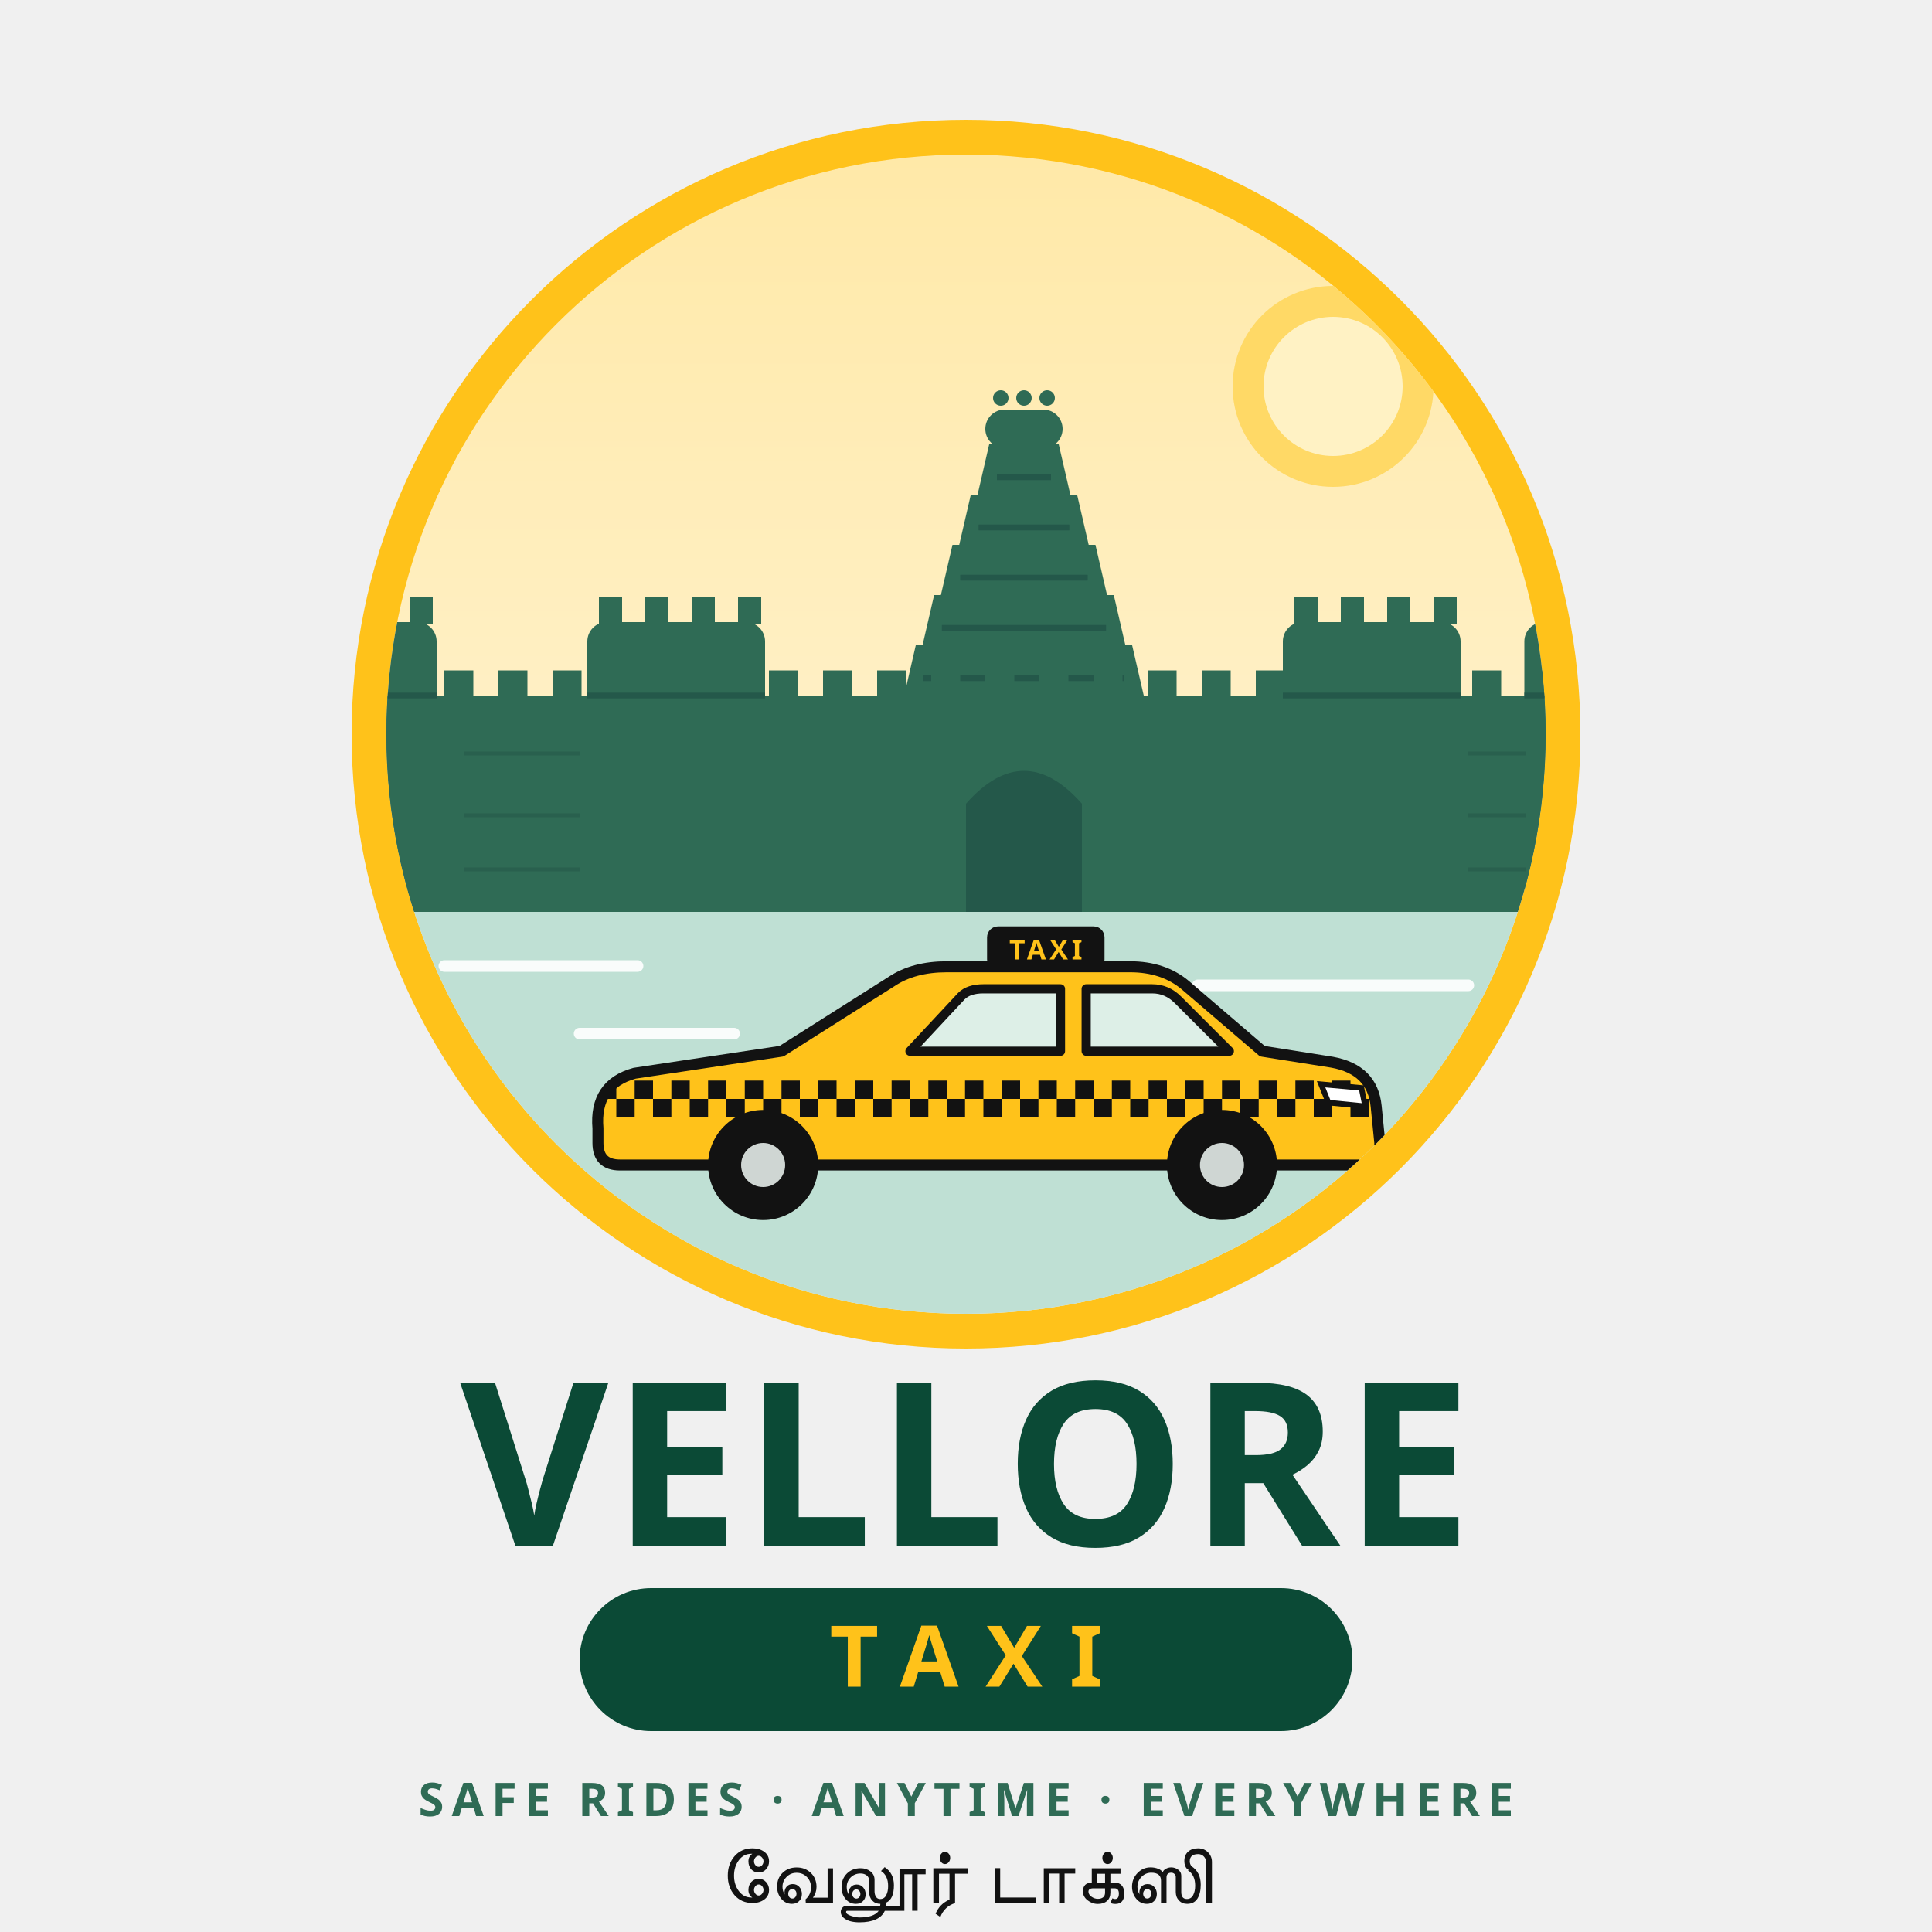
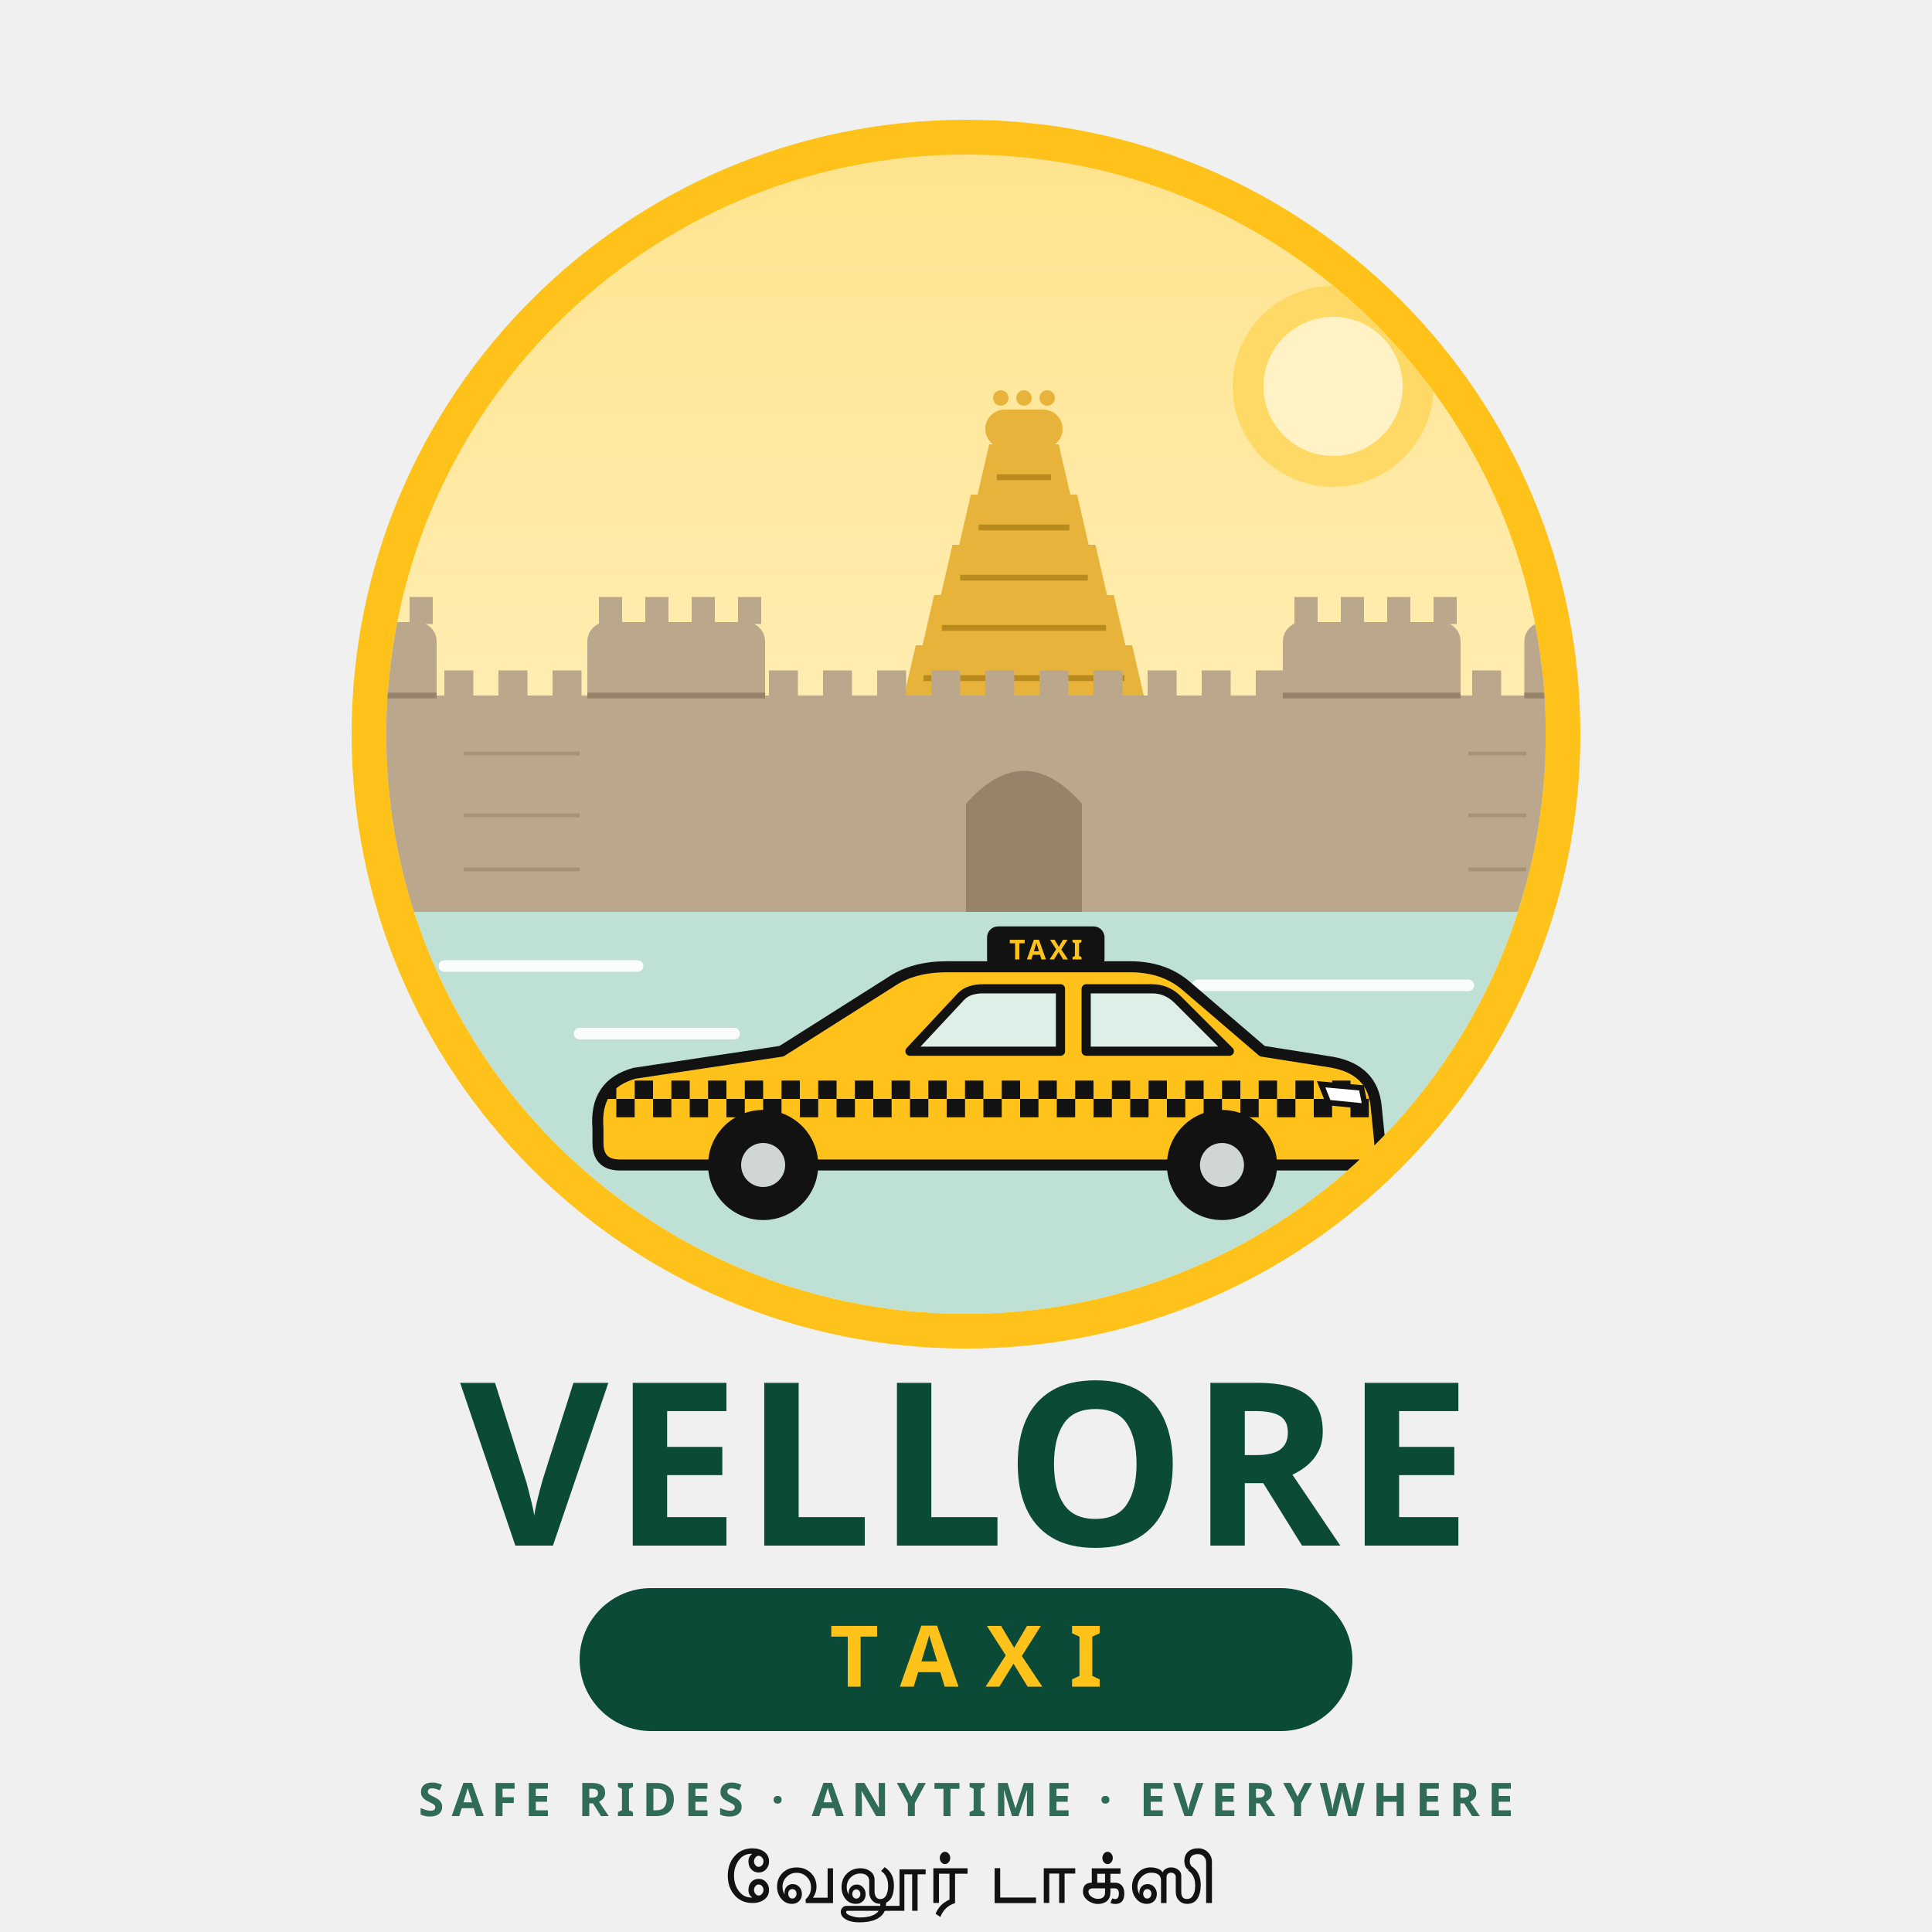
<svg xmlns="http://www.w3.org/2000/svg" viewBox="0 0 1000 1000">
  <defs>
    <style>@font-face{font-family:Baloo;src:url(file:///tmp/fnt/fontsource-baloo-thambi-2-5.3.0/files/baloo-thambi-2-tamil-800-normal.woff2)}</style>
  </defs>
  <defs>
    <linearGradient id="sky" x1="0" y1="0" x2="0" y2="1">
-       <stop offset="0" stop-color="#FFE9A8" />
-       <stop offset="1" stop-color="#FFF7E3" />
+       <stop offset="0" stop-color="#FFE48F" />
+       <stop offset="1" stop-color="#FFF6D6" />
    </linearGradient>
    <clipPath id="cc">
      <circle cx="500" cy="380" r="300" />
    </clipPath>
  </defs>
  <circle cx="500" cy="380" r="318" fill="#FFC21A" />
  <circle cx="500" cy="380" r="300" fill="url(#sky)" />
  <g clip-path="url(#cc)">
    <circle cx="690" cy="200" r="52" fill="#FFD966" />
    <circle cx="690" cy="200" r="36" fill="#FFF2C4" />
    <g transform="translate(100 210)">
-       <path d="M368.0 150 L374.0 124 L486.0 124 L492.0 150Z" fill="#2F6B55" />
-       <line x1="378.0" y1="141" x2="482.0" y2="141" stroke="#24584A" stroke-width="3" />
-       <path d="M377.5 124 L383.5 98 L476.5 98 L482.5 124Z" fill="#2F6B55" />
-       <line x1="387.5" y1="115" x2="472.5" y2="115" stroke="#24584A" stroke-width="3" />
-       <path d="M387.0 98 L393.0 72 L467.0 72 L473.0 98Z" fill="#2F6B55" />
-       <line x1="397.0" y1="89" x2="463.0" y2="89" stroke="#24584A" stroke-width="3" />
-       <path d="M396.5 72 L402.5 46 L457.5 46 L463.5 72Z" fill="#2F6B55" />
-       <line x1="406.5" y1="63" x2="453.5" y2="63" stroke="#24584A" stroke-width="3" />
-       <path d="M406.0 46 L412.0 20 L448.0 20 L454.0 46Z" fill="#2F6B55" />
-       <line x1="416.0" y1="37" x2="444.0" y2="37" stroke="#24584A" stroke-width="3" />
-       <rect x="410" y="2" width="40" height="20" rx="10" fill="#2F6B55" />
-       <circle cx="418" cy="-4" r="4" fill="#2F6B55" />
-       <circle cx="430" cy="-4" r="4" fill="#2F6B55" />
-       <circle cx="442" cy="-4" r="4" fill="#2F6B55" />
-       <rect x="40" y="150" width="720" height="112" fill="#2F6B55" />
-       <rect x="46" y="137" width="15" height="14" fill="#2F6B55" />
-       <rect x="74" y="137" width="15" height="14" fill="#2F6B55" />
-       <rect x="102" y="137" width="15" height="14" fill="#2F6B55" />
-       <rect x="130" y="137" width="15" height="14" fill="#2F6B55" />
-       <rect x="158" y="137" width="15" height="14" fill="#2F6B55" />
-       <rect x="186" y="137" width="15" height="14" fill="#2F6B55" />
-       <rect x="214" y="137" width="15" height="14" fill="#2F6B55" />
-       <rect x="242" y="137" width="15" height="14" fill="#2F6B55" />
-       <rect x="270" y="137" width="15" height="14" fill="#2F6B55" />
-       <rect x="298" y="137" width="15" height="14" fill="#2F6B55" />
-       <rect x="326" y="137" width="15" height="14" fill="#2F6B55" />
-       <rect x="354" y="137" width="15" height="14" fill="#2F6B55" />
-       <rect x="382" y="137" width="15" height="14" fill="#2F6B55" />
-       <rect x="410" y="137" width="15" height="14" fill="#2F6B55" />
-       <rect x="438" y="137" width="15" height="14" fill="#2F6B55" />
-       <rect x="466" y="137" width="15" height="14" fill="#2F6B55" />
-       <rect x="494" y="137" width="15" height="14" fill="#2F6B55" />
-       <rect x="522" y="137" width="15" height="14" fill="#2F6B55" />
-       <rect x="550" y="137" width="15" height="14" fill="#2F6B55" />
-       <rect x="578" y="137" width="15" height="14" fill="#2F6B55" />
-       <rect x="606" y="137" width="15" height="14" fill="#2F6B55" />
-       <rect x="634" y="137" width="15" height="14" fill="#2F6B55" />
-       <rect x="662" y="137" width="15" height="14" fill="#2F6B55" />
-       <rect x="690" y="137" width="15" height="14" fill="#2F6B55" />
-       <rect x="718" y="137" width="15" height="14" fill="#2F6B55" />
-       <rect x="746" y="137" width="15" height="14" fill="#2F6B55" />
-       <rect x="34" y="112" width="92" height="150" rx="10" fill="#2F6B55" />
-       <rect x="40" y="99" width="12" height="14" fill="#2F6B55" />
-       <rect x="64" y="99" width="12" height="14" fill="#2F6B55" />
-       <rect x="88" y="99" width="12" height="14" fill="#2F6B55" />
-       <rect x="112" y="99" width="12" height="14" fill="#2F6B55" />
-       <line x1="34" y1="150" x2="126" y2="150" stroke="#24584A" stroke-width="3" />
-       <rect x="204" y="112" width="92" height="150" rx="10" fill="#2F6B55" />
-       <rect x="210" y="99" width="12" height="14" fill="#2F6B55" />
-       <rect x="234" y="99" width="12" height="14" fill="#2F6B55" />
-       <rect x="258" y="99" width="12" height="14" fill="#2F6B55" />
-       <rect x="282" y="99" width="12" height="14" fill="#2F6B55" />
-       <line x1="204" y1="150" x2="296" y2="150" stroke="#24584A" stroke-width="3" />
-       <rect x="564" y="112" width="92" height="150" rx="10" fill="#2F6B55" />
-       <rect x="570" y="99" width="12" height="14" fill="#2F6B55" />
-       <rect x="594" y="99" width="12" height="14" fill="#2F6B55" />
-       <rect x="618" y="99" width="12" height="14" fill="#2F6B55" />
-       <rect x="642" y="99" width="12" height="14" fill="#2F6B55" />
-       <line x1="564" y1="150" x2="656" y2="150" stroke="#24584A" stroke-width="3" />
-       <rect x="689" y="112" width="92" height="150" rx="10" fill="#2F6B55" />
-       <rect x="695" y="99" width="12" height="14" fill="#2F6B55" />
-       <rect x="719" y="99" width="12" height="14" fill="#2F6B55" />
-       <rect x="743" y="99" width="12" height="14" fill="#2F6B55" />
-       <rect x="767" y="99" width="12" height="14" fill="#2F6B55" />
-       <line x1="689" y1="150" x2="781" y2="150" stroke="#24584A" stroke-width="3" />
-       <path d="M400 262 L400 206 Q430 172 460 206 L460 262Z" fill="#24584A" />
-       <line x1="140" y1="180" x2="200" y2="180" stroke="#24584A" stroke-width="2" opacity=".6" />
-       <line x1="660" y1="180" x2="690" y2="180" stroke="#24584A" stroke-width="2" opacity=".6" />
-       <line x1="140" y1="212" x2="200" y2="212" stroke="#24584A" stroke-width="2" opacity=".6" />
-       <line x1="660" y1="212" x2="690" y2="212" stroke="#24584A" stroke-width="2" opacity=".6" />
-       <line x1="140" y1="240" x2="200" y2="240" stroke="#24584A" stroke-width="2" opacity=".6" />
-       <line x1="660" y1="240" x2="690" y2="240" stroke="#24584A" stroke-width="2" opacity=".6" />
+       <path d="M368.0 150 L374.0 124 L486.0 124 L492.0 150Z" fill="#E8B33A" />
+       <line x1="378.0" y1="141" x2="482.0" y2="141" stroke="#B98A1E" stroke-width="3" />
+       <path d="M377.5 124 L383.5 98 L476.5 98 L482.5 124Z" fill="#E8B33A" />
+       <line x1="387.5" y1="115" x2="472.5" y2="115" stroke="#B98A1E" stroke-width="3" />
+       <path d="M387.0 98 L393.0 72 L467.0 72 L473.0 98Z" fill="#E8B33A" />
+       <line x1="397.0" y1="89" x2="463.0" y2="89" stroke="#B98A1E" stroke-width="3" />
+       <path d="M396.5 72 L402.5 46 L457.5 46 L463.5 72Z" fill="#E8B33A" />
+       <line x1="406.5" y1="63" x2="453.5" y2="63" stroke="#B98A1E" stroke-width="3" />
+       <path d="M406.0 46 L412.0 20 L448.0 20 L454.0 46Z" fill="#E8B33A" />
+       <line x1="416.0" y1="37" x2="444.0" y2="37" stroke="#B98A1E" stroke-width="3" />
+       <rect x="410" y="2" width="40" height="20" rx="10" fill="#E8B33A" />
+       <circle cx="418" cy="-4" r="4" fill="#E8B33A" />
+       <circle cx="430" cy="-4" r="4" fill="#E8B33A" />
+       <circle cx="442" cy="-4" r="4" fill="#E8B33A" />
+       <rect x="40" y="150" width="720" height="112" fill="#BBA88C" />
+       <rect x="46" y="137" width="15" height="14" fill="#BBA88C" />
+       <rect x="74" y="137" width="15" height="14" fill="#BBA88C" />
+       <rect x="102" y="137" width="15" height="14" fill="#BBA88C" />
+       <rect x="130" y="137" width="15" height="14" fill="#BBA88C" />
+       <rect x="158" y="137" width="15" height="14" fill="#BBA88C" />
+       <rect x="186" y="137" width="15" height="14" fill="#BBA88C" />
+       <rect x="214" y="137" width="15" height="14" fill="#BBA88C" />
+       <rect x="242" y="137" width="15" height="14" fill="#BBA88C" />
+       <rect x="270" y="137" width="15" height="14" fill="#BBA88C" />
+       <rect x="298" y="137" width="15" height="14" fill="#BBA88C" />
+       <rect x="326" y="137" width="15" height="14" fill="#BBA88C" />
+       <rect x="354" y="137" width="15" height="14" fill="#BBA88C" />
+       <rect x="382" y="137" width="15" height="14" fill="#BBA88C" />
+       <rect x="410" y="137" width="15" height="14" fill="#BBA88C" />
+       <rect x="438" y="137" width="15" height="14" fill="#BBA88C" />
+       <rect x="466" y="137" width="15" height="14" fill="#BBA88C" />
+       <rect x="494" y="137" width="15" height="14" fill="#BBA88C" />
+       <rect x="522" y="137" width="15" height="14" fill="#BBA88C" />
+       <rect x="550" y="137" width="15" height="14" fill="#BBA88C" />
+       <rect x="578" y="137" width="15" height="14" fill="#BBA88C" />
+       <rect x="606" y="137" width="15" height="14" fill="#BBA88C" />
+       <rect x="634" y="137" width="15" height="14" fill="#BBA88C" />
+       <rect x="662" y="137" width="15" height="14" fill="#BBA88C" />
+       <rect x="690" y="137" width="15" height="14" fill="#BBA88C" />
+       <rect x="718" y="137" width="15" height="14" fill="#BBA88C" />
+       <rect x="746" y="137" width="15" height="14" fill="#BBA88C" />
+       <rect x="34" y="112" width="92" height="150" rx="10" fill="#BBA88C" />
+       <rect x="40" y="99" width="12" height="14" fill="#BBA88C" />
+       <rect x="64" y="99" width="12" height="14" fill="#BBA88C" />
+       <rect x="88" y="99" width="12" height="14" fill="#BBA88C" />
+       <rect x="112" y="99" width="12" height="14" fill="#BBA88C" />
+       <line x1="34" y1="150" x2="126" y2="150" stroke="#97836A" stroke-width="3" />
+       <rect x="204" y="112" width="92" height="150" rx="10" fill="#BBA88C" />
+       <rect x="210" y="99" width="12" height="14" fill="#BBA88C" />
+       <rect x="234" y="99" width="12" height="14" fill="#BBA88C" />
+       <rect x="258" y="99" width="12" height="14" fill="#BBA88C" />
+       <rect x="282" y="99" width="12" height="14" fill="#BBA88C" />
+       <line x1="204" y1="150" x2="296" y2="150" stroke="#97836A" stroke-width="3" />
+       <rect x="564" y="112" width="92" height="150" rx="10" fill="#BBA88C" />
+       <rect x="570" y="99" width="12" height="14" fill="#BBA88C" />
+       <rect x="594" y="99" width="12" height="14" fill="#BBA88C" />
+       <rect x="618" y="99" width="12" height="14" fill="#BBA88C" />
+       <rect x="642" y="99" width="12" height="14" fill="#BBA88C" />
+       <line x1="564" y1="150" x2="656" y2="150" stroke="#97836A" stroke-width="3" />
+       <rect x="689" y="112" width="92" height="150" rx="10" fill="#BBA88C" />
+       <rect x="695" y="99" width="12" height="14" fill="#BBA88C" />
+       <rect x="719" y="99" width="12" height="14" fill="#BBA88C" />
+       <rect x="743" y="99" width="12" height="14" fill="#BBA88C" />
+       <rect x="767" y="99" width="12" height="14" fill="#BBA88C" />
+       <line x1="689" y1="150" x2="781" y2="150" stroke="#97836A" stroke-width="3" />
+       <path d="M400 262 L400 206 Q430 172 460 206 L460 262Z" fill="#97836A" />
+       <line x1="140" y1="180" x2="200" y2="180" stroke="#97836A" stroke-width="2" opacity=".6" />
+       <line x1="660" y1="180" x2="690" y2="180" stroke="#97836A" stroke-width="2" opacity=".6" />
+       <line x1="140" y1="212" x2="200" y2="212" stroke="#97836A" stroke-width="2" opacity=".6" />
+       <line x1="660" y1="212" x2="690" y2="212" stroke="#97836A" stroke-width="2" opacity=".6" />
+       <line x1="140" y1="240" x2="200" y2="240" stroke="#97836A" stroke-width="2" opacity=".6" />
+       <line x1="660" y1="240" x2="690" y2="240" stroke="#97836A" stroke-width="2" opacity=".6" />
    </g>
    <rect x="150" y="472" width="700" height="230" fill="#BFE0D4" />
    <g stroke="#FFFFFF" stroke-width="6" stroke-linecap="round" opacity=".9">
      <line x1="230" y1="500" x2="330" y2="500" />
      <line x1="620" y1="510" x2="760" y2="510" />
      <line x1="300" y1="535" x2="380" y2="535" />
    </g>
    <g transform="translate(300 470) scale(.95)">
      <defs>
        <clipPath id="k1">
          <path d="M10 120 Q8 96 30 90 L110 78 L170 40 Q182 32 200 32 L300 32 Q318 32 330 42 L372 78 L410 84 Q432 88 434 108 L436 128 Q436 140 424 140 L22 140 Q10 140 10 128Z" />
        </clipPath>
      </defs>
      <rect x="222" y="10" width="64" height="24" rx="6" fill="#121212" />
      <text x="254" y="28" text-anchor="middle" font-family="Poppins" font-weight="700" font-size="15" letter-spacing="2" fill="#FFC21A">TAXI</text>
      <path d="M10 120 Q8 96 30 90 L110 78 L170 40 Q182 32 200 32 L300 32 Q318 32 330 42 L372 78 L410 84 Q432 88 434 108 L436 128 Q436 140 424 140 L22 140 Q10 140 10 128Z" fill="#FFC21A" stroke="#121212" stroke-width="6" stroke-linejoin="round" />
      <path d="M180 78 L208 48 Q212 44 220 44 L262 44 L262 78Z" fill="#DDEFE7" stroke="#121212" stroke-width="5" stroke-linejoin="round" />
      <path d="M276 44 L312 44 Q320 44 326 50 L354 78 L276 78Z" fill="#DDEFE7" stroke="#121212" stroke-width="5" stroke-linejoin="round" />
      <g clip-path="url(#k1)">
        <rect x="10" y="94" width="10" height="10" fill="#121212" />
        <rect x="20" y="104" width="10" height="10" fill="#121212" />
        <rect x="30" y="94" width="10" height="10" fill="#121212" />
        <rect x="40" y="104" width="10" height="10" fill="#121212" />
        <rect x="50" y="94" width="10" height="10" fill="#121212" />
        <rect x="60" y="104" width="10" height="10" fill="#121212" />
        <rect x="70" y="94" width="10" height="10" fill="#121212" />
        <rect x="80" y="104" width="10" height="10" fill="#121212" />
        <rect x="90" y="94" width="10" height="10" fill="#121212" />
        <rect x="100" y="104" width="10" height="10" fill="#121212" />
        <rect x="110" y="94" width="10" height="10" fill="#121212" />
        <rect x="120" y="104" width="10" height="10" fill="#121212" />
        <rect x="130" y="94" width="10" height="10" fill="#121212" />
        <rect x="140" y="104" width="10" height="10" fill="#121212" />
        <rect x="150" y="94" width="10" height="10" fill="#121212" />
        <rect x="160" y="104" width="10" height="10" fill="#121212" />
        <rect x="170" y="94" width="10" height="10" fill="#121212" />
        <rect x="180" y="104" width="10" height="10" fill="#121212" />
        <rect x="190" y="94" width="10" height="10" fill="#121212" />
        <rect x="200" y="104" width="10" height="10" fill="#121212" />
        <rect x="210" y="94" width="10" height="10" fill="#121212" />
        <rect x="220" y="104" width="10" height="10" fill="#121212" />
        <rect x="230" y="94" width="10" height="10" fill="#121212" />
        <rect x="240" y="104" width="10" height="10" fill="#121212" />
        <rect x="250" y="94" width="10" height="10" fill="#121212" />
        <rect x="260" y="104" width="10" height="10" fill="#121212" />
        <rect x="270" y="94" width="10" height="10" fill="#121212" />
        <rect x="280" y="104" width="10" height="10" fill="#121212" />
        <rect x="290" y="94" width="10" height="10" fill="#121212" />
        <rect x="300" y="104" width="10" height="10" fill="#121212" />
        <rect x="310" y="94" width="10" height="10" fill="#121212" />
        <rect x="320" y="104" width="10" height="10" fill="#121212" />
        <rect x="330" y="94" width="10" height="10" fill="#121212" />
        <rect x="340" y="104" width="10" height="10" fill="#121212" />
        <rect x="350" y="94" width="10" height="10" fill="#121212" />
        <rect x="360" y="104" width="10" height="10" fill="#121212" />
        <rect x="370" y="94" width="10" height="10" fill="#121212" />
        <rect x="380" y="104" width="10" height="10" fill="#121212" />
        <rect x="390" y="94" width="10" height="10" fill="#121212" />
        <rect x="400" y="104" width="10" height="10" fill="#121212" />
        <rect x="410" y="94" width="10" height="10" fill="#121212" />
        <rect x="420" y="104" width="10" height="10" fill="#121212" />
        <rect x="430" y="94" width="10" height="10" fill="#121212" />
      </g>
      <path d="M404 96 L426 98 L428 108 L408 106Z" fill="#FFFFFF" stroke="#121212" stroke-width="3" />
      <circle cx="100" cy="140" r="30" fill="#121212" />
      <circle cx="100" cy="140" r="12" fill="#cfd6d3" />
      <circle cx="350" cy="140" r="30" fill="#121212" />
      <circle cx="350" cy="140" r="12" fill="#cfd6d3" />
    </g>
  </g>
  <text x="500" y="800" text-anchor="middle" font-family="Poppins" font-weight="800" font-size="118" letter-spacing="2" fill="#0B4A36">VELLORE</text>
  <rect x="300" y="822" width="400" height="74" rx="37" fill="#0B4A36" />
  <text x="500" y="873" text-anchor="middle" font-family="Poppins" font-weight="800" font-size="44" letter-spacing="14" fill="#FFC21A">TAXI</text>
  <text x="500" y="940" text-anchor="middle" font-family="Poppins" font-weight="600" font-size="24" letter-spacing="4" fill="#2F6B55">SAFE RIDES · ANYTIME · EVERYWHERE</text>
  <text x="500" y="985" text-anchor="middle" font-family="Baloo" font-size="40" fill="#121212">வேலூர் டாக்ஸி</text>
</svg>
